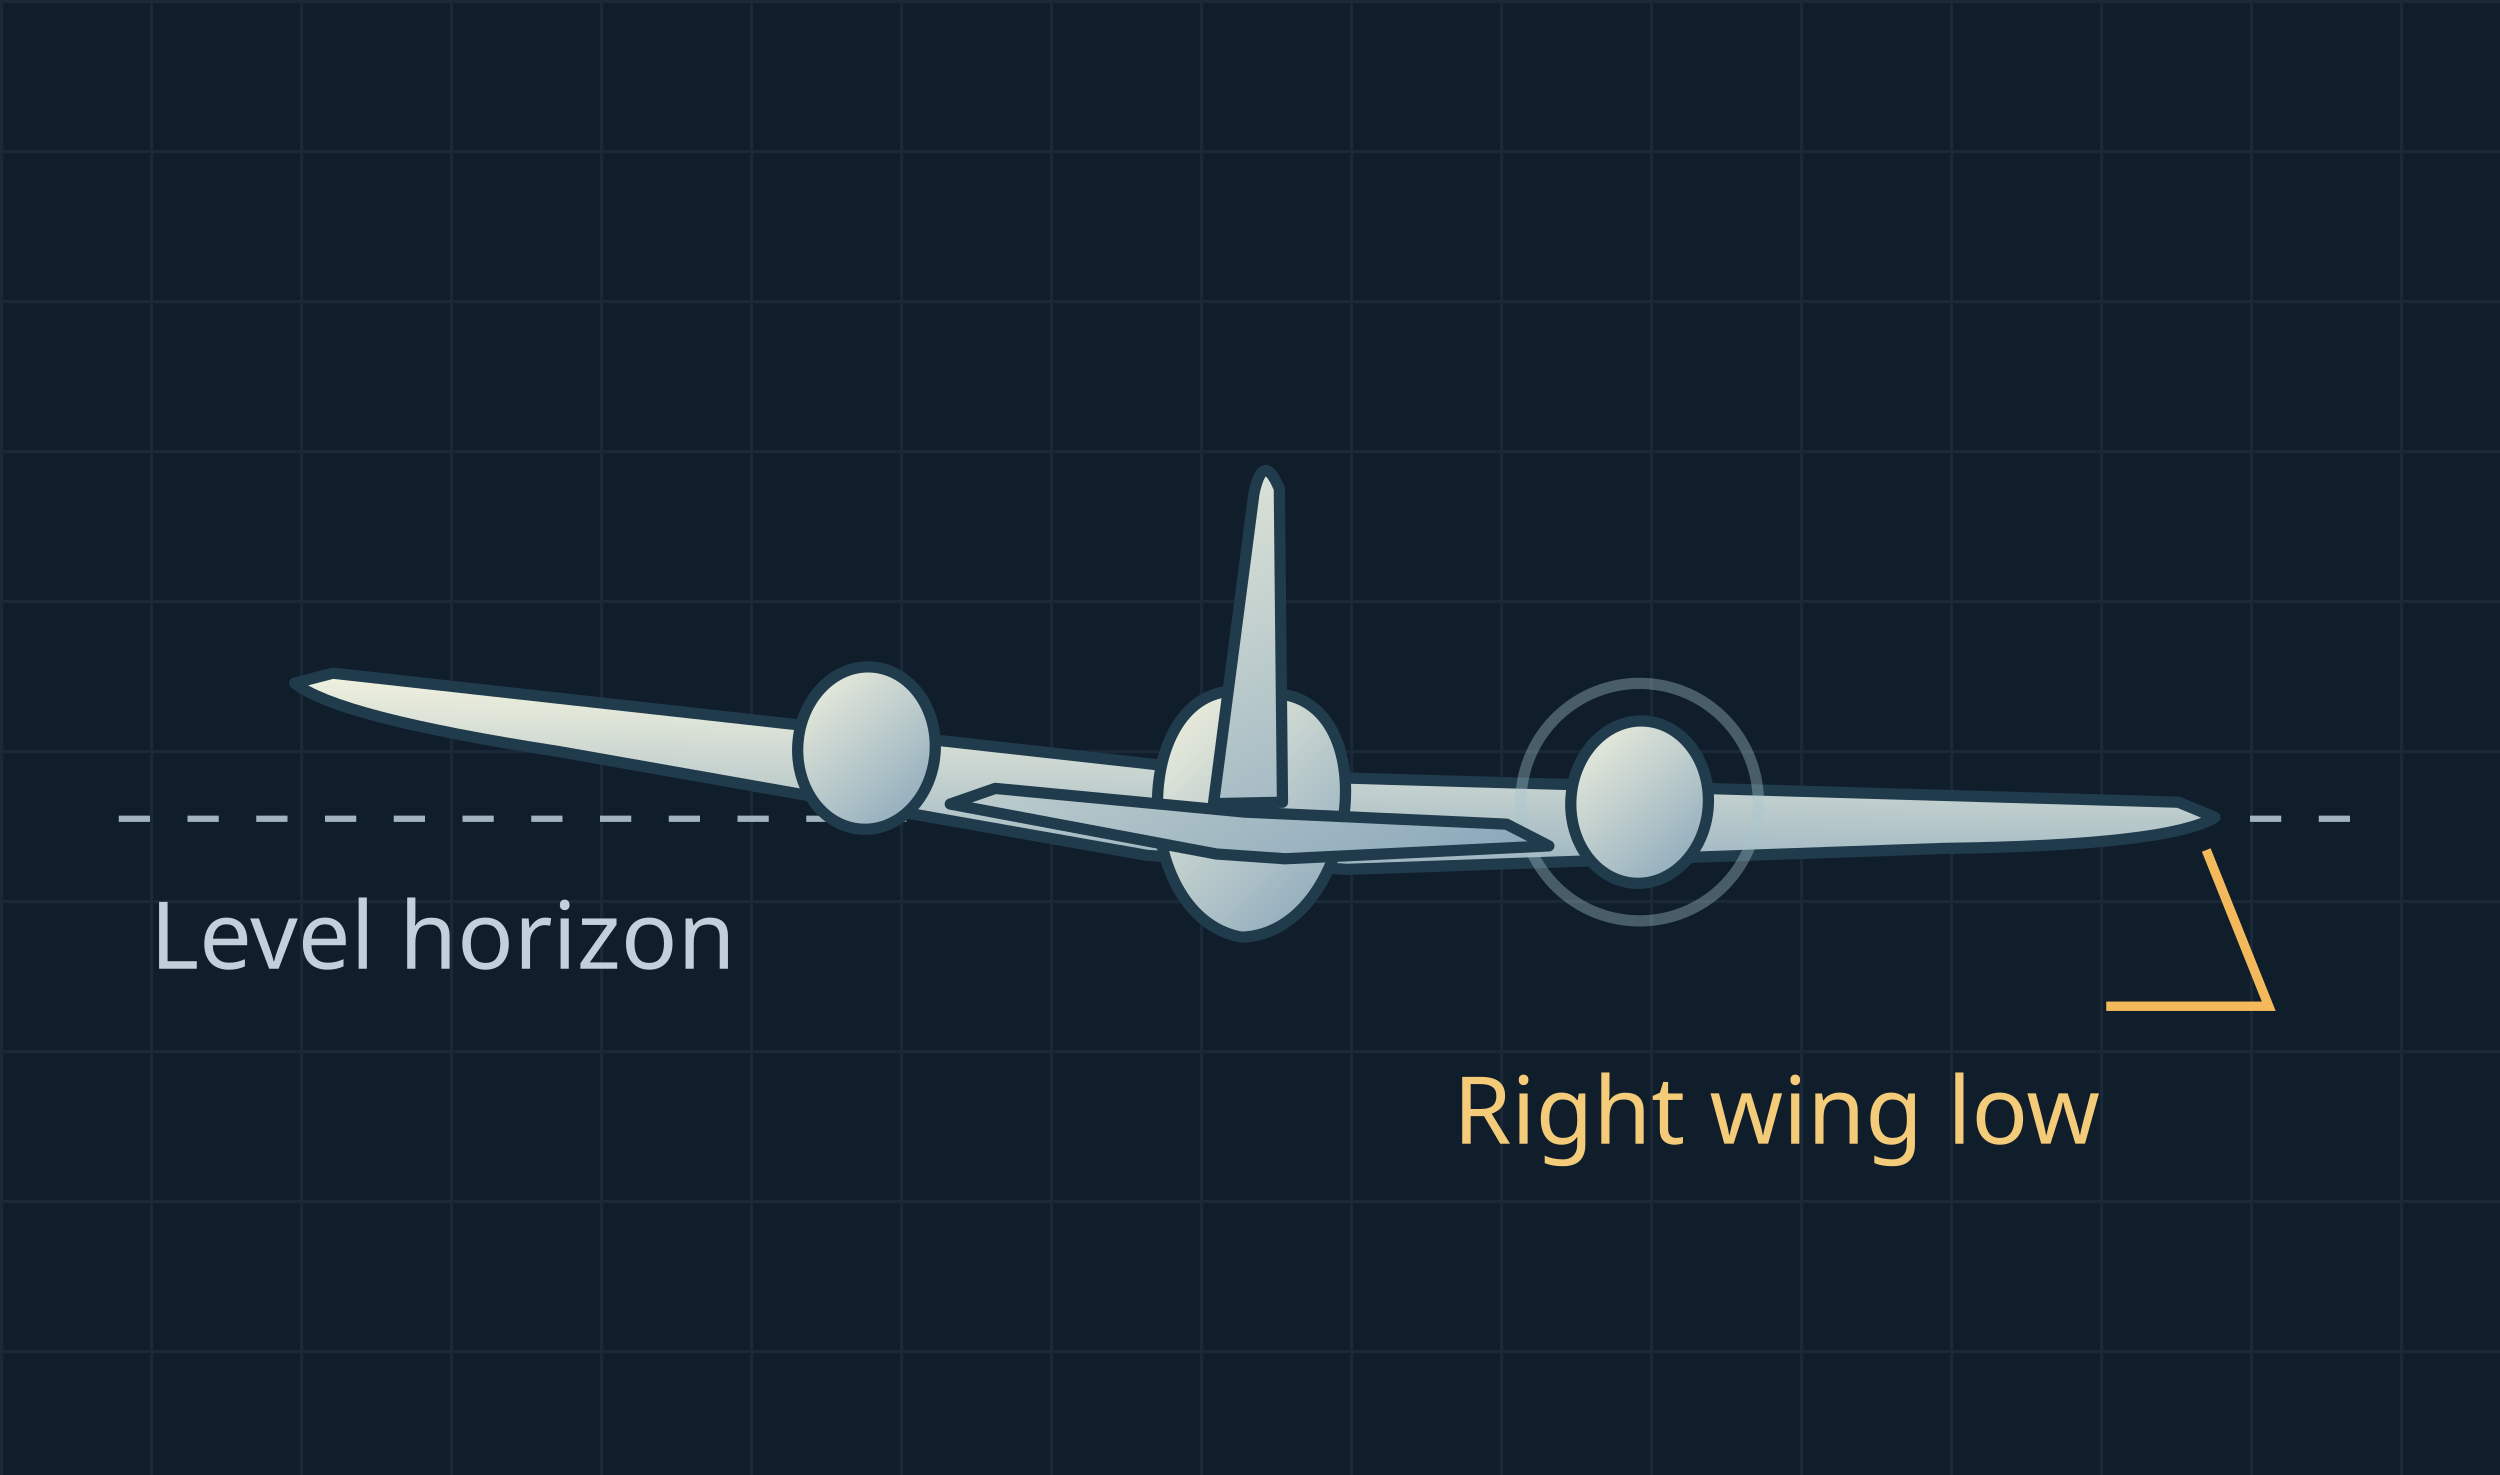
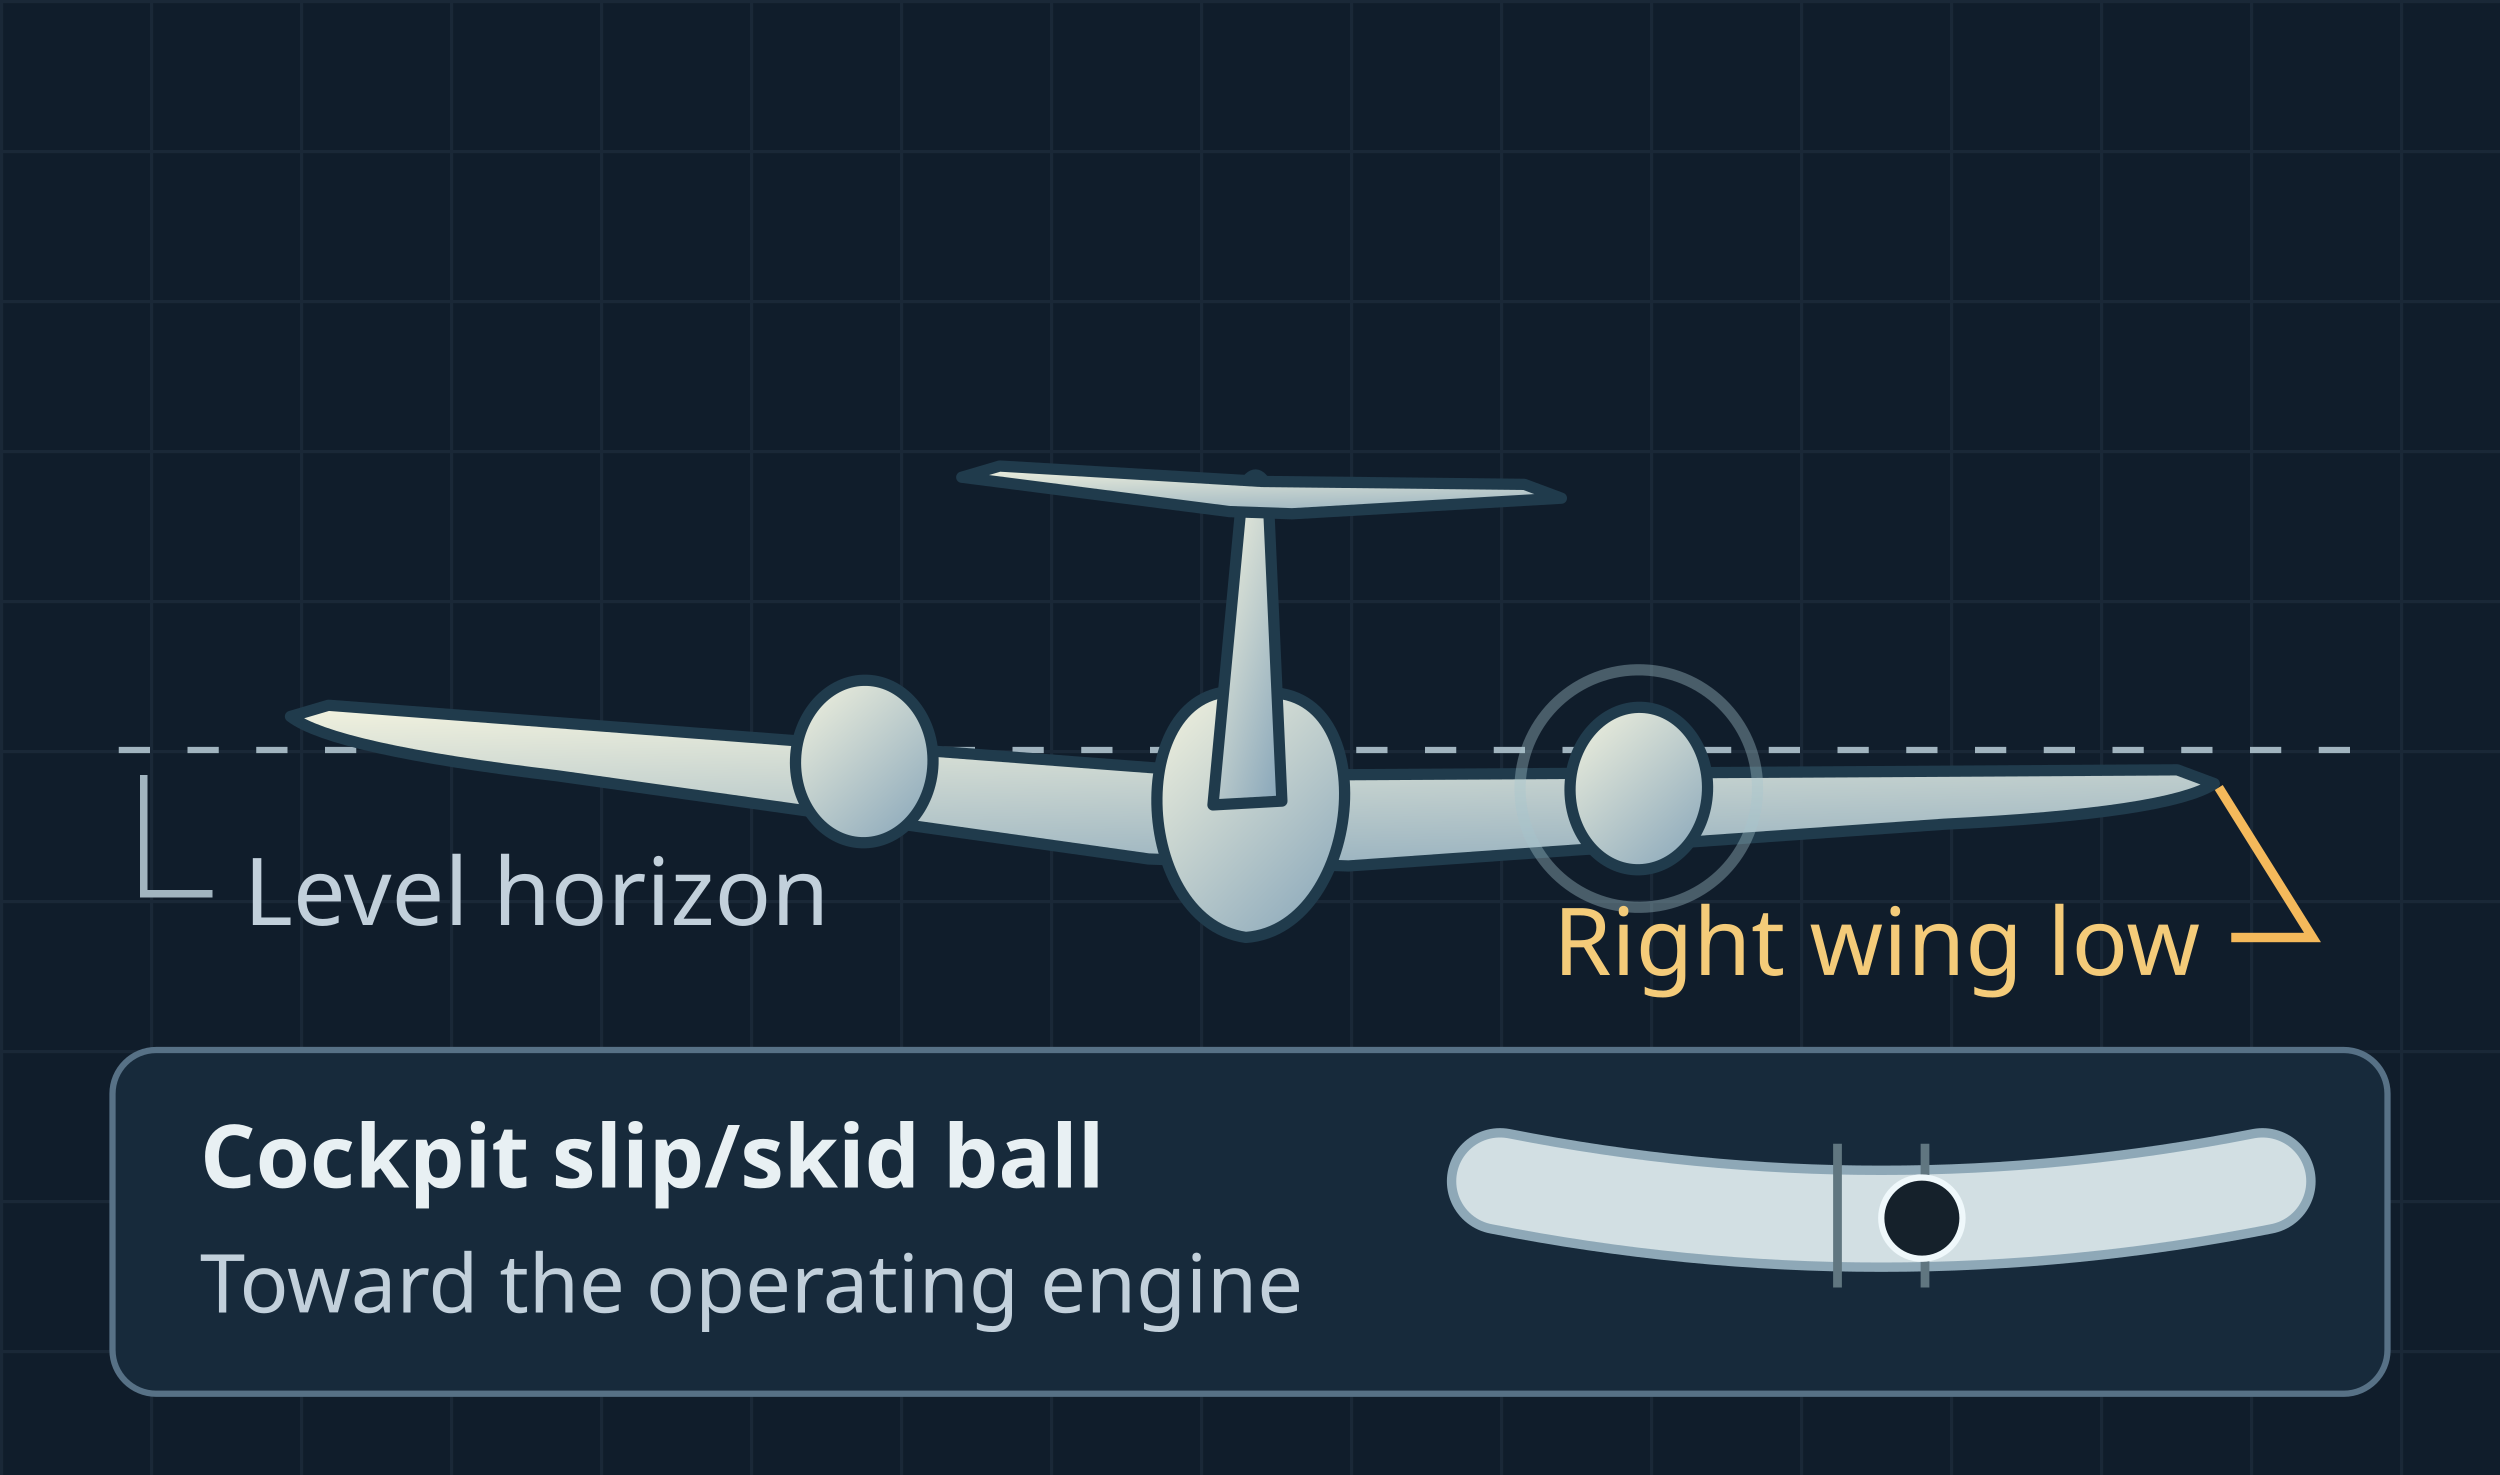
<svg xmlns="http://www.w3.org/2000/svg" viewBox="0 0 400 236" role="img" aria-labelledby="rear-title rear-desc">
  <defs>
    <pattern id="rear-grid" width="24" height="24" patternUnits="userSpaceOnUse">
      <path d="M24 0H0V24" fill="none" stroke="#577186" stroke-opacity=".14" />
    </pattern>
    <linearGradient id="rear-skin" x2=".85" y2="1">
      <stop stop-color="#f3f3df" />
      <stop offset="1" stop-color="#8ca9bb" />
    </linearGradient>
  </defs>
  <rect width="400" height="236" fill="#101d2b" />
  <rect width="400" height="236" fill="url(#rear-grid)" />
-   <path d="M19 131h362" stroke="#a1b4bf" stroke-dasharray="5 6" />
-   <g transform="rotate(4 200 131)" stroke="#203b4c" stroke-width="1.8" stroke-linejoin="round">
+   <path d="M19 120h362" stroke="#a1b4bf" stroke-dasharray="5 6" />
+   <g transform="rotate(2 200 131)" stroke="#203b4c" stroke-width="1.8" stroke-linejoin="round">
    <path d="M199 124 52 118 46 120Q53 125 89 128L184 138H216L311 128Q347 125 354 120L348 118 201 124Z" fill="url(#rear-skin)" />
    <g fill="url(#rear-skin)">
      <ellipse cx="138" cy="124" rx="11" ry="13" />
      <ellipse cx="262" cy="124" rx="11" ry="13" />
    </g>
    <circle cx="262" cy="124" r="19" fill="none" stroke="#a6c4cd" opacity=".38" />
    <path d="M200 111C179 107 181 148 200 150C219 148 221 107 200 111Z" fill="url(#rear-skin)" />
-     <path d="M194 129 197 79Q198 72 201 78L205 128ZM199 130 159 129 152 132 195 137H206L248 132 241 129Z" fill="url(#rear-skin)" />
+     <path d="M194 129 197 78Q199 74 201 78L205 128Z" fill="url(#rear-skin)" />
+     <path d="M200 77 158 76 152 78 195 82H205L248 78 242 76Z" fill="url(#rear-skin)" />
  </g>
  <g font-family="system-ui,sans-serif" font-size="15">
-     <text x="24" y="155" fill="#c2d0db">Level horizon</text>
-     <path d="m353 136 10 25h-26" fill="none" stroke="#f4b95b" stroke-width="1.5" />
-     <text x="336" y="183" text-anchor="end" fill="#f4cb79">Right wing low</text>
+     <path d="M23 124v19h11" fill="none" stroke="#a1b4bf" stroke-width="1.2" />
+     <text x="39" y="148" fill="#c2d0db">Level horizon</text>
+     <path d="M355 126l15 24h-13" fill="none" stroke="#f4b95b" stroke-width="1.5" />
+     <text x="352" y="156" text-anchor="end" fill="#f4cb79">Right wing low</text>
+   </g>
+   <g font-family="system-ui,sans-serif">
+     <rect x="18" y="168" width="364" height="55" rx="7" fill="#172a3b" stroke="#577186" />
+     <text x="32" y="190" font-size="14" font-weight="600" fill="#e8f0f3">Cockpit slip/skid ball</text>
+     <text x="32" y="210" font-size="13" fill="#c2d0db">Toward the operating engine</text>
+     <path d="M240 189Q301 201 362 189" fill="none" stroke="#8ea8b7" stroke-width="17" stroke-linecap="round" />
+     <path d="M240 189Q301 201 362 189" fill="none" stroke="#d2dfe3" stroke-width="14" stroke-linecap="round" />
+     <path d="M294 183v23m14-23v23" fill="none" stroke="#607680" stroke-width="1.4" />
+     <circle cx="307.5" cy="194.9" r="6.5" fill="#15212b" stroke="#eff8fb" stroke-width="1" />
  </g>
</svg>
